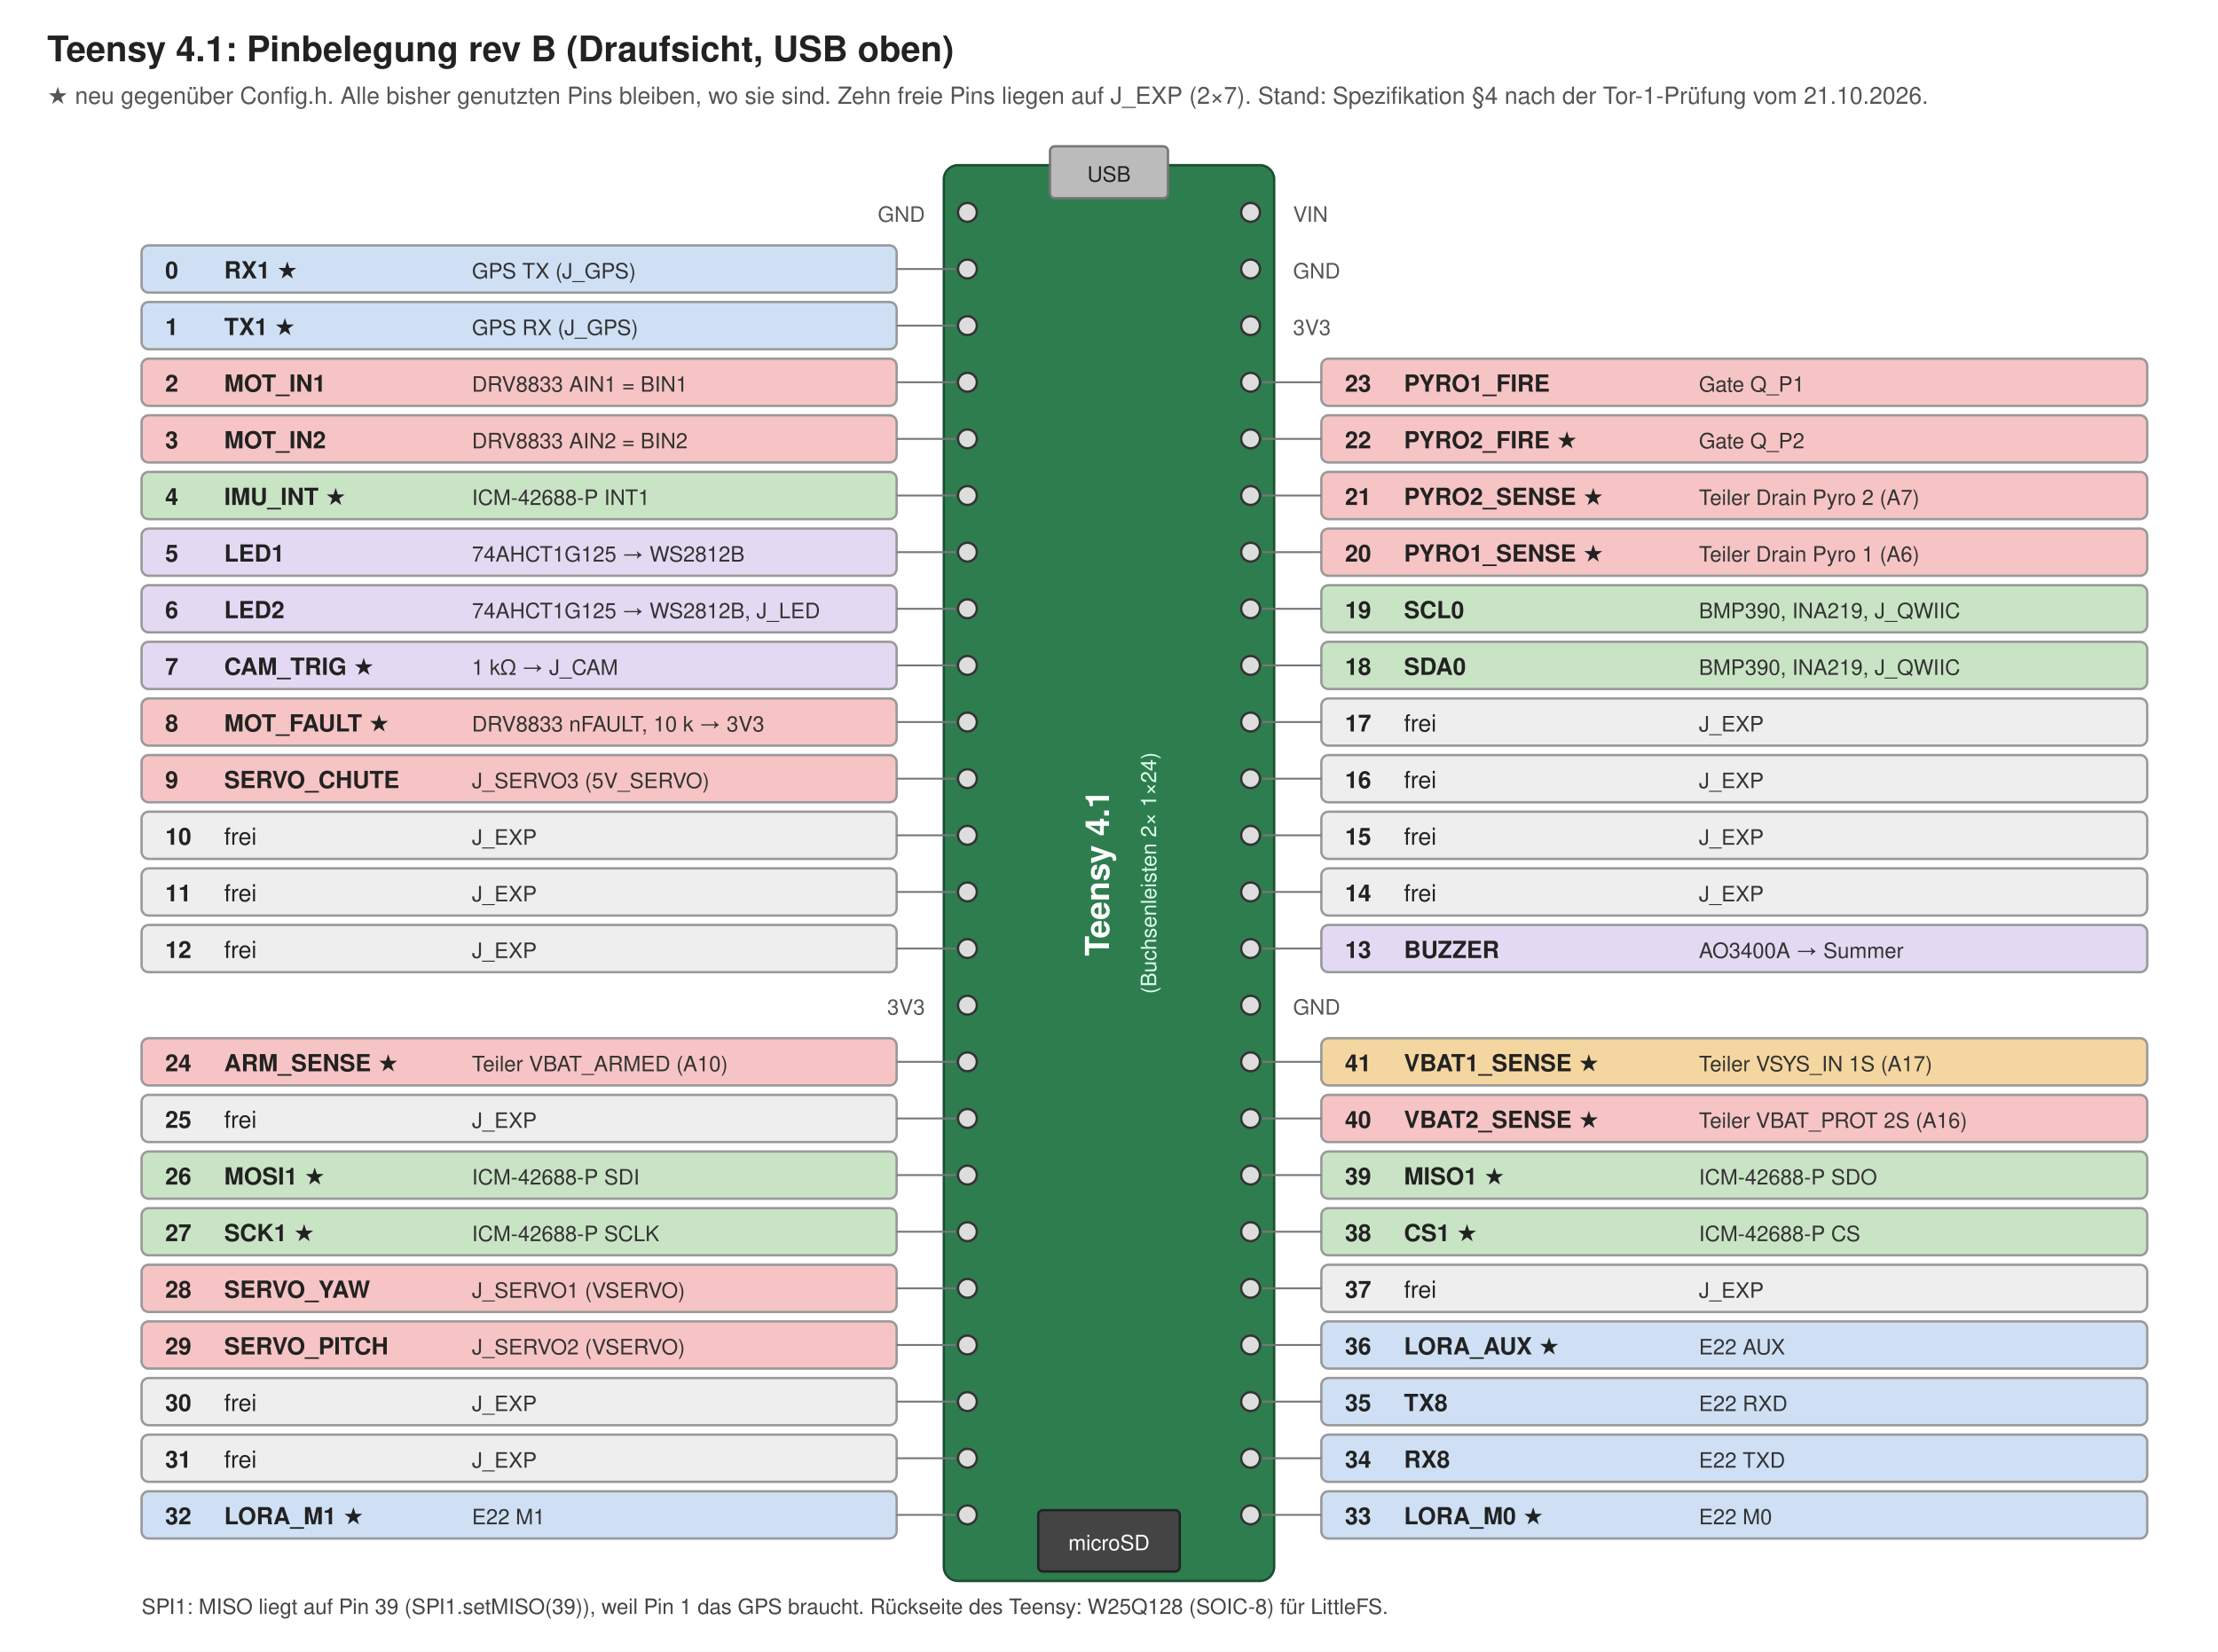
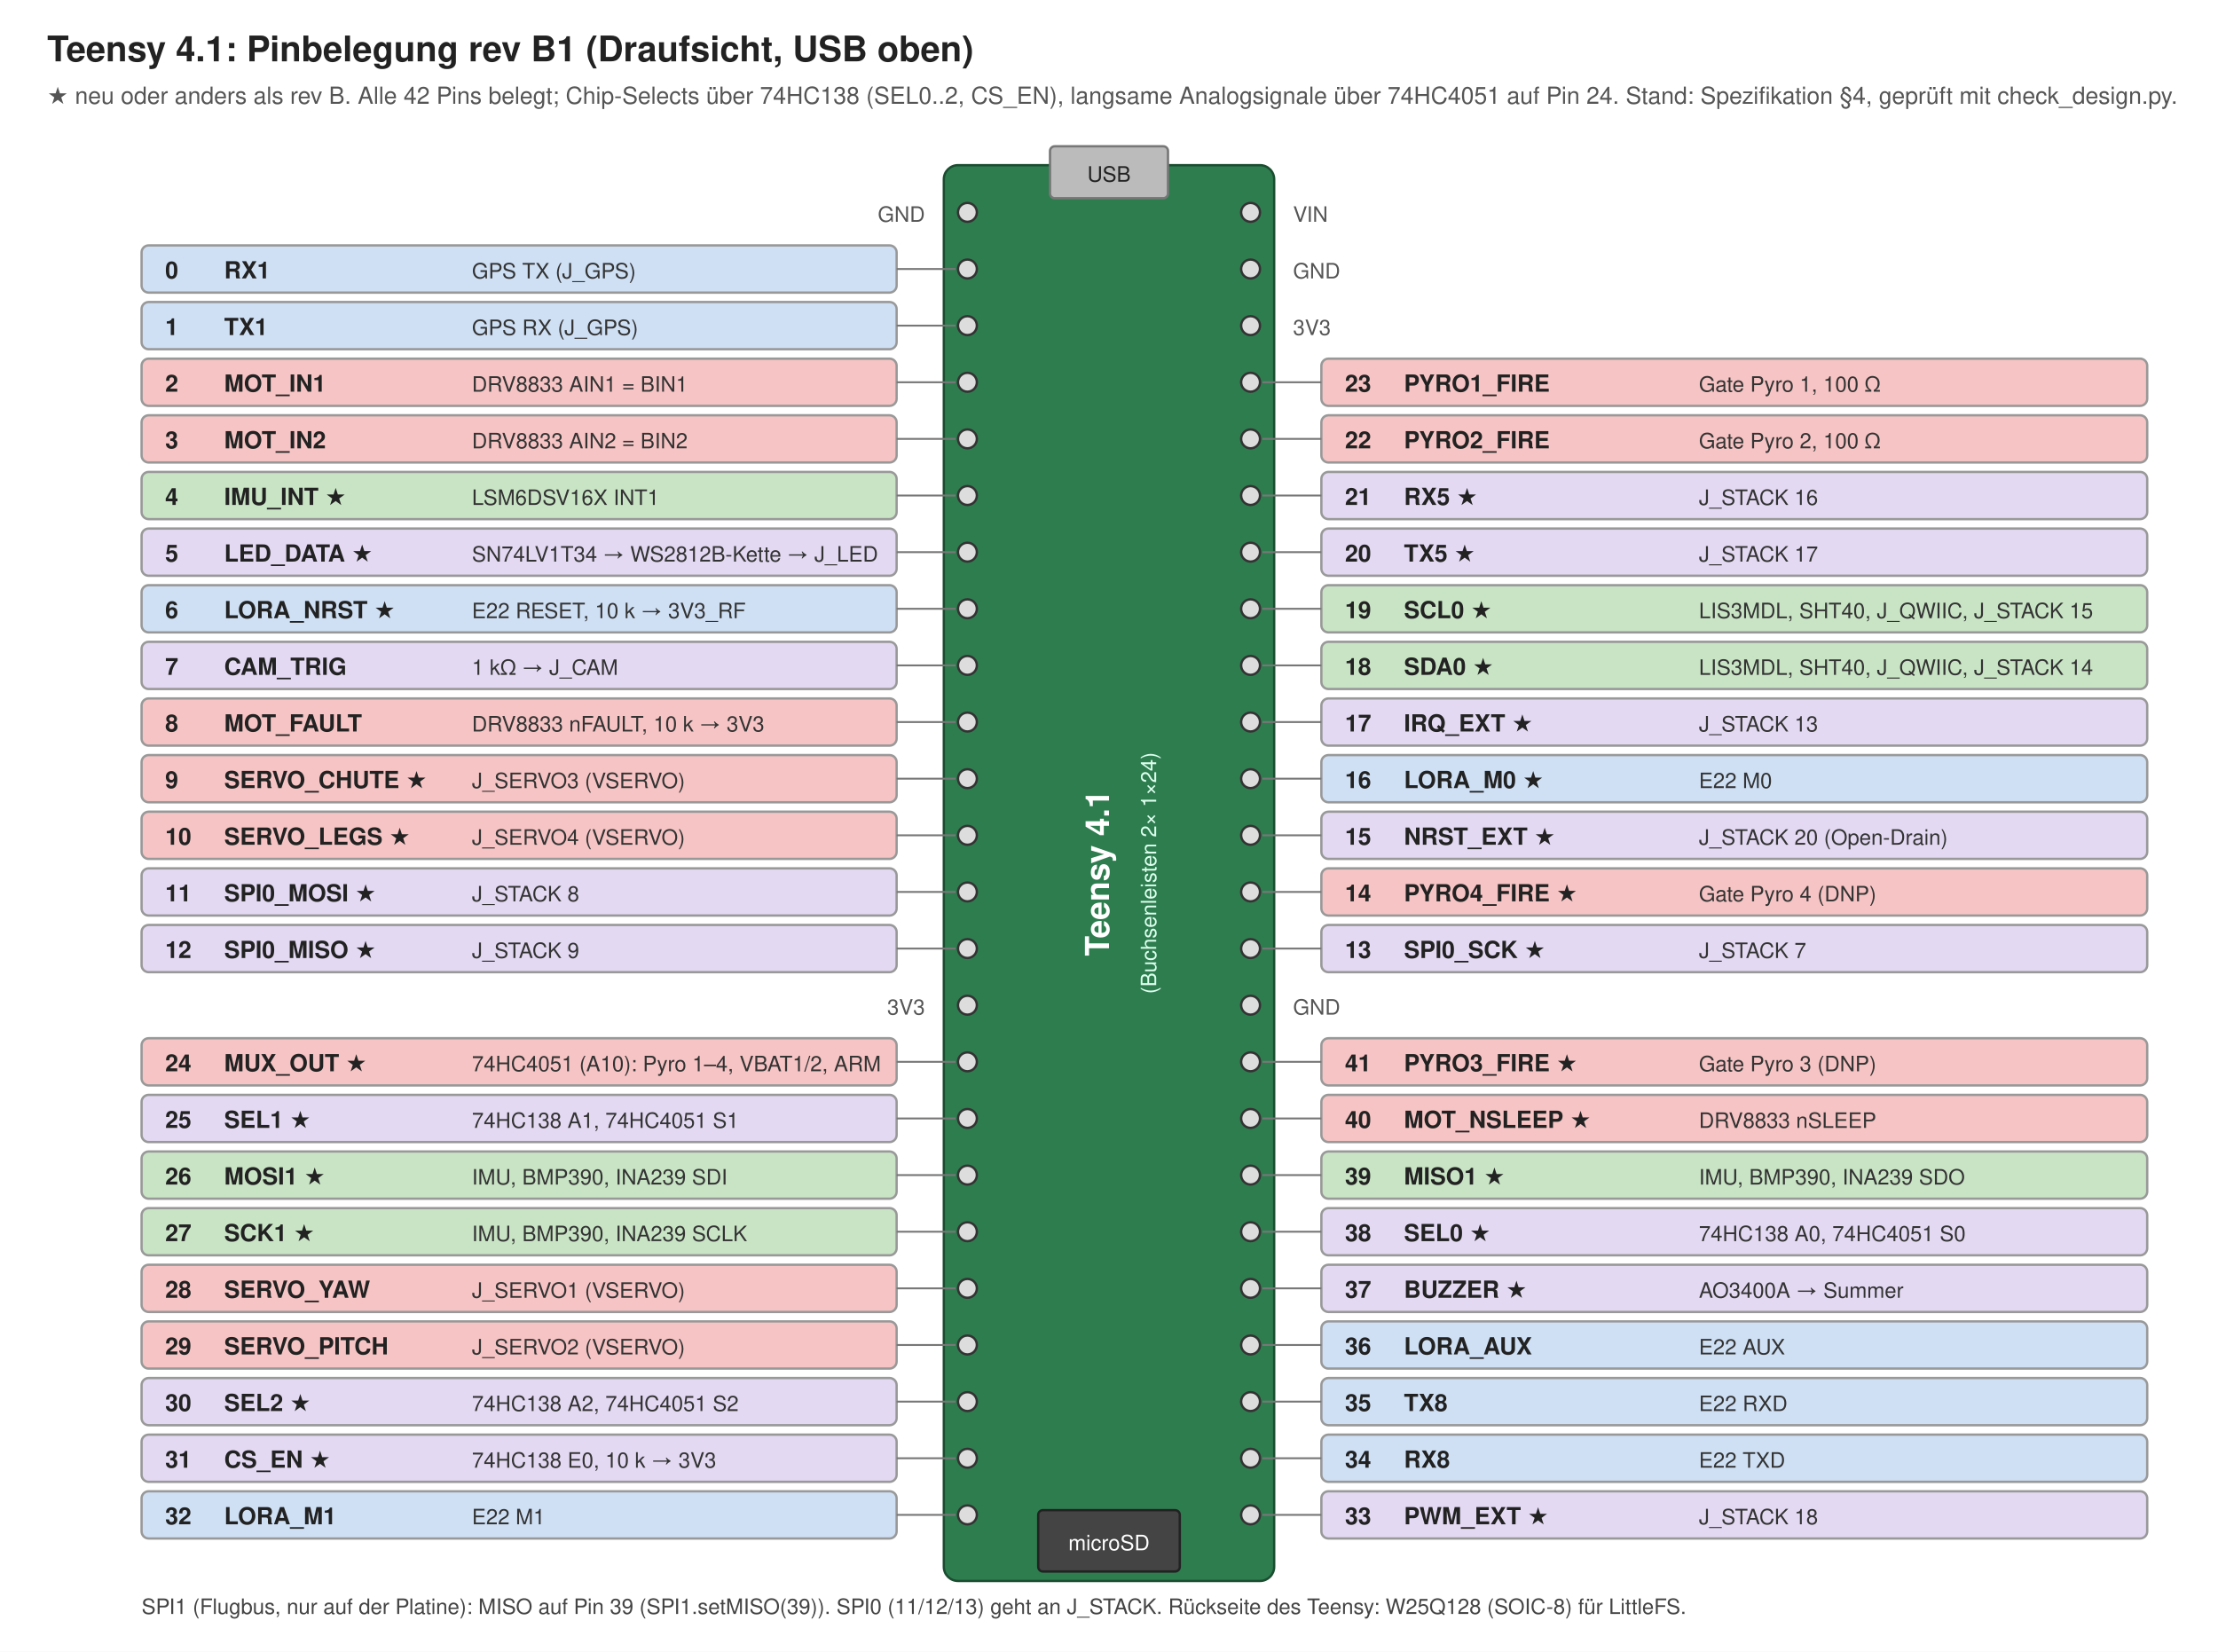
<svg xmlns="http://www.w3.org/2000/svg" width="940" height="700" viewBox="0 0 940 700" font-family="Helvetica,Arial,sans-serif">
  <defs>
    <marker id="arr" markerWidth="8" markerHeight="8" refX="7" refY="4" orient="auto">
      <path d="M0,0 L8,4 L0,8 z" fill="#333" />
    </marker>
    <marker id="arrg" markerWidth="8" markerHeight="8" refX="7" refY="4" orient="auto">
      <path d="M0,0 L8,4 L0,8 z" fill="#888" />
    </marker>
  </defs>
  <rect width="100%" height="100%" fill="white" />
-   <text x="20" y="26" font-size="15" font-weight="bold" text-anchor="start" fill="#222">Teensy 4.1: Pinbelegung rev B (Draufsicht, USB oben)</text>
-   <text x="20" y="44" font-size="10" text-anchor="start" fill="#555">★ neu gegenüber Config.h. Alle bisher genutzten Pins bleiben, wo sie sind. Zehn freie Pins liegen auf J_EXP (2×7). Stand: Spezifikation §4 nach der Tor-1-Prüfung vom 21.10.2026.</text>
+   <text x="20" y="26" font-size="15" font-weight="bold" text-anchor="start" fill="#222">Teensy 4.1: Pinbelegung rev B1 (Draufsicht, USB oben)</text>
+   <text x="20" y="44" font-size="10" text-anchor="start" fill="#555">★ neu oder anders als rev B. Alle 42 Pins belegt; Chip-Selects über 74HC138 (SEL0..2, CS_EN), langsame Analogsignale über 74HC4051 auf Pin 24. Stand: Spezifikation §4, geprüft mit check_design.py.</text>
  <rect x="400" y="70" width="140" height="600" rx="6" fill="#2e7d4f" stroke="#1b4d30" stroke-width="1" />
  <rect x="445" y="62" width="50" height="22" rx="2" fill="#bbb" stroke="#777" stroke-width="1" />
  <text x="470" y="77" font-size="9" text-anchor="middle" fill="#222">USB</text>
  <rect x="440" y="640" width="60" height="26" rx="2" fill="#444" stroke="#222" stroke-width="1" />
  <text x="470" y="657" font-size="9" text-anchor="middle" fill="white">microSD</text>
  <text x="470" y="370" font-size="14" font-weight="bold" text-anchor="middle" fill="white" transform="rotate(-90 470 370)">Teensy 4.1</text>
  <text x="490" y="370" font-size="9" text-anchor="middle" fill="#dfe" transform="rotate(-90 490 370)">(Buchsenleisten 2× 1×24)</text>
  <circle cx="410" cy="90.0" r="4" fill="#ddd" stroke="#333" stroke-width="1" />
  <text x="392" y="94.0" font-size="9" text-anchor="end" fill="#555">GND</text>
  <circle cx="530" cy="90.0" r="4" fill="#ddd" stroke="#333" stroke-width="1" />
  <text x="548" y="94.0" font-size="9" text-anchor="start" fill="#555">VIN</text>
  <circle cx="410" cy="114.0" r="4" fill="#ddd" stroke="#333" stroke-width="1" />
  <rect x="60" y="104.0" width="320" height="20" rx="3" fill="#cfe0f5" stroke="#999" stroke-width="1" />
  <text x="70" y="118.0" font-size="10" font-weight="bold" text-anchor="start" fill="#222">0</text>
-   <text x="95" y="118.0" font-size="10" font-weight="bold" text-anchor="start" fill="#222">RX1 ★</text>
+   <text x="95" y="118.0" font-size="10" font-weight="bold" text-anchor="start" fill="#222">RX1</text>
  <text x="200" y="118.0" font-size="9" text-anchor="start" fill="#333">GPS TX (J_GPS)</text>
  <path d="M380,114.0 L405,114.0" fill="none" stroke="#777" stroke-width="0.8" />
  <circle cx="530" cy="114.0" r="4" fill="#ddd" stroke="#333" stroke-width="1" />
  <text x="548" y="118.0" font-size="9" text-anchor="start" fill="#555">GND</text>
  <circle cx="410" cy="138.0" r="4" fill="#ddd" stroke="#333" stroke-width="1" />
  <rect x="60" y="128.0" width="320" height="20" rx="3" fill="#cfe0f5" stroke="#999" stroke-width="1" />
  <text x="70" y="142.0" font-size="10" font-weight="bold" text-anchor="start" fill="#222">1</text>
-   <text x="95" y="142.0" font-size="10" font-weight="bold" text-anchor="start" fill="#222">TX1 ★</text>
+   <text x="95" y="142.0" font-size="10" font-weight="bold" text-anchor="start" fill="#222">TX1</text>
  <text x="200" y="142.0" font-size="9" text-anchor="start" fill="#333">GPS RX (J_GPS)</text>
  <path d="M380,138.0 L405,138.0" fill="none" stroke="#777" stroke-width="0.8" />
  <circle cx="530" cy="138.0" r="4" fill="#ddd" stroke="#333" stroke-width="1" />
  <text x="548" y="142.0" font-size="9" text-anchor="start" fill="#555">3V3</text>
  <circle cx="410" cy="162.0" r="4" fill="#ddd" stroke="#333" stroke-width="1" />
  <rect x="60" y="152.0" width="320" height="20" rx="3" fill="#f6c4c4" stroke="#999" stroke-width="1" />
  <text x="70" y="166.0" font-size="10" font-weight="bold" text-anchor="start" fill="#222">2</text>
  <text x="95" y="166.0" font-size="10" font-weight="bold" text-anchor="start" fill="#222">MOT_IN1</text>
  <text x="200" y="166.0" font-size="9" text-anchor="start" fill="#333">DRV8833 AIN1 = BIN1</text>
  <path d="M380,162.0 L405,162.0" fill="none" stroke="#777" stroke-width="0.8" />
  <circle cx="530" cy="162.0" r="4" fill="#ddd" stroke="#333" stroke-width="1" />
  <rect x="560" y="152.0" width="350" height="20" rx="3" fill="#f6c4c4" stroke="#999" stroke-width="1" />
  <text x="570" y="166.0" font-size="10" font-weight="bold" text-anchor="start" fill="#222">23</text>
  <text x="595" y="166.0" font-size="10" font-weight="bold" text-anchor="start" fill="#222">PYRO1_FIRE</text>
-   <text x="720" y="166.0" font-size="9" text-anchor="start" fill="#333">Gate Q_P1</text>
+   <text x="720" y="166.0" font-size="9" text-anchor="start" fill="#333">Gate Pyro 1, 100 Ω</text>
  <path d="M535,162.0 L560,162.0" fill="none" stroke="#777" stroke-width="0.8" />
  <circle cx="410" cy="186.0" r="4" fill="#ddd" stroke="#333" stroke-width="1" />
  <rect x="60" y="176.0" width="320" height="20" rx="3" fill="#f6c4c4" stroke="#999" stroke-width="1" />
  <text x="70" y="190.0" font-size="10" font-weight="bold" text-anchor="start" fill="#222">3</text>
  <text x="95" y="190.0" font-size="10" font-weight="bold" text-anchor="start" fill="#222">MOT_IN2</text>
  <text x="200" y="190.0" font-size="9" text-anchor="start" fill="#333">DRV8833 AIN2 = BIN2</text>
  <path d="M380,186.0 L405,186.0" fill="none" stroke="#777" stroke-width="0.8" />
  <circle cx="530" cy="186.0" r="4" fill="#ddd" stroke="#333" stroke-width="1" />
  <rect x="560" y="176.0" width="350" height="20" rx="3" fill="#f6c4c4" stroke="#999" stroke-width="1" />
  <text x="570" y="190.0" font-size="10" font-weight="bold" text-anchor="start" fill="#222">22</text>
-   <text x="595" y="190.0" font-size="10" font-weight="bold" text-anchor="start" fill="#222">PYRO2_FIRE ★</text>
-   <text x="720" y="190.0" font-size="9" text-anchor="start" fill="#333">Gate Q_P2</text>
+   <text x="595" y="190.0" font-size="10" font-weight="bold" text-anchor="start" fill="#222">PYRO2_FIRE</text>
+   <text x="720" y="190.0" font-size="9" text-anchor="start" fill="#333">Gate Pyro 2, 100 Ω</text>
  <path d="M535,186.0 L560,186.0" fill="none" stroke="#777" stroke-width="0.8" />
  <circle cx="410" cy="210.0" r="4" fill="#ddd" stroke="#333" stroke-width="1" />
  <rect x="60" y="200.0" width="320" height="20" rx="3" fill="#c9e4c5" stroke="#999" stroke-width="1" />
  <text x="70" y="214.0" font-size="10" font-weight="bold" text-anchor="start" fill="#222">4</text>
  <text x="95" y="214.0" font-size="10" font-weight="bold" text-anchor="start" fill="#222">IMU_INT ★</text>
-   <text x="200" y="214.0" font-size="9" text-anchor="start" fill="#333">ICM-42688-P INT1</text>
+   <text x="200" y="214.0" font-size="9" text-anchor="start" fill="#333">LSM6DSV16X INT1</text>
  <path d="M380,210.0 L405,210.0" fill="none" stroke="#777" stroke-width="0.8" />
  <circle cx="530" cy="210.0" r="4" fill="#ddd" stroke="#333" stroke-width="1" />
-   <rect x="560" y="200.0" width="350" height="20" rx="3" fill="#f6c4c4" stroke="#999" stroke-width="1" />
+   <rect x="560" y="200.0" width="350" height="20" rx="3" fill="#e3d9f2" stroke="#999" stroke-width="1" />
  <text x="570" y="214.0" font-size="10" font-weight="bold" text-anchor="start" fill="#222">21</text>
-   <text x="595" y="214.0" font-size="10" font-weight="bold" text-anchor="start" fill="#222">PYRO2_SENSE ★</text>
-   <text x="720" y="214.0" font-size="9" text-anchor="start" fill="#333">Teiler Drain Pyro 2 (A7)</text>
+   <text x="595" y="214.0" font-size="10" font-weight="bold" text-anchor="start" fill="#222">RX5 ★</text>
+   <text x="720" y="214.0" font-size="9" text-anchor="start" fill="#333">J_STACK 16</text>
  <path d="M535,210.0 L560,210.0" fill="none" stroke="#777" stroke-width="0.8" />
  <circle cx="410" cy="234.0" r="4" fill="#ddd" stroke="#333" stroke-width="1" />
  <rect x="60" y="224.0" width="320" height="20" rx="3" fill="#e3d9f2" stroke="#999" stroke-width="1" />
  <text x="70" y="238.0" font-size="10" font-weight="bold" text-anchor="start" fill="#222">5</text>
-   <text x="95" y="238.0" font-size="10" font-weight="bold" text-anchor="start" fill="#222">LED1</text>
-   <text x="200" y="238.0" font-size="9" text-anchor="start" fill="#333">74AHCT1G125 → WS2812B</text>
+   <text x="95" y="238.0" font-size="10" font-weight="bold" text-anchor="start" fill="#222">LED_DATA ★</text>
+   <text x="200" y="238.0" font-size="9" text-anchor="start" fill="#333">SN74LV1T34 → WS2812B-Kette → J_LED</text>
  <path d="M380,234.0 L405,234.0" fill="none" stroke="#777" stroke-width="0.8" />
  <circle cx="530" cy="234.0" r="4" fill="#ddd" stroke="#333" stroke-width="1" />
-   <rect x="560" y="224.0" width="350" height="20" rx="3" fill="#f6c4c4" stroke="#999" stroke-width="1" />
+   <rect x="560" y="224.0" width="350" height="20" rx="3" fill="#e3d9f2" stroke="#999" stroke-width="1" />
  <text x="570" y="238.0" font-size="10" font-weight="bold" text-anchor="start" fill="#222">20</text>
-   <text x="595" y="238.0" font-size="10" font-weight="bold" text-anchor="start" fill="#222">PYRO1_SENSE ★</text>
-   <text x="720" y="238.0" font-size="9" text-anchor="start" fill="#333">Teiler Drain Pyro 1 (A6)</text>
+   <text x="595" y="238.0" font-size="10" font-weight="bold" text-anchor="start" fill="#222">TX5 ★</text>
+   <text x="720" y="238.0" font-size="9" text-anchor="start" fill="#333">J_STACK 17</text>
  <path d="M535,234.0 L560,234.0" fill="none" stroke="#777" stroke-width="0.8" />
  <circle cx="410" cy="258.0" r="4" fill="#ddd" stroke="#333" stroke-width="1" />
-   <rect x="60" y="248.0" width="320" height="20" rx="3" fill="#e3d9f2" stroke="#999" stroke-width="1" />
+   <rect x="60" y="248.0" width="320" height="20" rx="3" fill="#cfe0f5" stroke="#999" stroke-width="1" />
  <text x="70" y="262.0" font-size="10" font-weight="bold" text-anchor="start" fill="#222">6</text>
-   <text x="95" y="262.0" font-size="10" font-weight="bold" text-anchor="start" fill="#222">LED2</text>
-   <text x="200" y="262.0" font-size="9" text-anchor="start" fill="#333">74AHCT1G125 → WS2812B, J_LED</text>
+   <text x="95" y="262.0" font-size="10" font-weight="bold" text-anchor="start" fill="#222">LORA_NRST ★</text>
+   <text x="200" y="262.0" font-size="9" text-anchor="start" fill="#333">E22 RESET, 10 k → 3V3_RF</text>
  <path d="M380,258.0 L405,258.0" fill="none" stroke="#777" stroke-width="0.8" />
  <circle cx="530" cy="258.0" r="4" fill="#ddd" stroke="#333" stroke-width="1" />
  <rect x="560" y="248.0" width="350" height="20" rx="3" fill="#c9e4c5" stroke="#999" stroke-width="1" />
  <text x="570" y="262.0" font-size="10" font-weight="bold" text-anchor="start" fill="#222">19</text>
-   <text x="595" y="262.0" font-size="10" font-weight="bold" text-anchor="start" fill="#222">SCL0</text>
-   <text x="720" y="262.0" font-size="9" text-anchor="start" fill="#333">BMP390, INA219, J_QWIIC</text>
+   <text x="595" y="262.0" font-size="10" font-weight="bold" text-anchor="start" fill="#222">SCL0 ★</text>
+   <text x="720" y="262.0" font-size="9" text-anchor="start" fill="#333">LIS3MDL, SHT40, J_QWIIC, J_STACK 15</text>
  <path d="M535,258.0 L560,258.0" fill="none" stroke="#777" stroke-width="0.8" />
  <circle cx="410" cy="282.0" r="4" fill="#ddd" stroke="#333" stroke-width="1" />
  <rect x="60" y="272.0" width="320" height="20" rx="3" fill="#e3d9f2" stroke="#999" stroke-width="1" />
  <text x="70" y="286.0" font-size="10" font-weight="bold" text-anchor="start" fill="#222">7</text>
-   <text x="95" y="286.0" font-size="10" font-weight="bold" text-anchor="start" fill="#222">CAM_TRIG ★</text>
+   <text x="95" y="286.0" font-size="10" font-weight="bold" text-anchor="start" fill="#222">CAM_TRIG</text>
  <text x="200" y="286.0" font-size="9" text-anchor="start" fill="#333">1 kΩ → J_CAM</text>
  <path d="M380,282.0 L405,282.0" fill="none" stroke="#777" stroke-width="0.8" />
  <circle cx="530" cy="282.0" r="4" fill="#ddd" stroke="#333" stroke-width="1" />
  <rect x="560" y="272.0" width="350" height="20" rx="3" fill="#c9e4c5" stroke="#999" stroke-width="1" />
  <text x="570" y="286.0" font-size="10" font-weight="bold" text-anchor="start" fill="#222">18</text>
-   <text x="595" y="286.0" font-size="10" font-weight="bold" text-anchor="start" fill="#222">SDA0</text>
-   <text x="720" y="286.0" font-size="9" text-anchor="start" fill="#333">BMP390, INA219, J_QWIIC</text>
+   <text x="595" y="286.0" font-size="10" font-weight="bold" text-anchor="start" fill="#222">SDA0 ★</text>
+   <text x="720" y="286.0" font-size="9" text-anchor="start" fill="#333">LIS3MDL, SHT40, J_QWIIC, J_STACK 14</text>
  <path d="M535,282.0 L560,282.0" fill="none" stroke="#777" stroke-width="0.8" />
  <circle cx="410" cy="306.0" r="4" fill="#ddd" stroke="#333" stroke-width="1" />
  <rect x="60" y="296.0" width="320" height="20" rx="3" fill="#f6c4c4" stroke="#999" stroke-width="1" />
  <text x="70" y="310.0" font-size="10" font-weight="bold" text-anchor="start" fill="#222">8</text>
-   <text x="95" y="310.0" font-size="10" font-weight="bold" text-anchor="start" fill="#222">MOT_FAULT ★</text>
+   <text x="95" y="310.0" font-size="10" font-weight="bold" text-anchor="start" fill="#222">MOT_FAULT</text>
  <text x="200" y="310.0" font-size="9" text-anchor="start" fill="#333">DRV8833 nFAULT, 10 k → 3V3</text>
  <path d="M380,306.0 L405,306.0" fill="none" stroke="#777" stroke-width="0.8" />
  <circle cx="530" cy="306.0" r="4" fill="#ddd" stroke="#333" stroke-width="1" />
-   <rect x="560" y="296.0" width="350" height="20" rx="3" fill="#eee" stroke="#999" stroke-width="1" />
+   <rect x="560" y="296.0" width="350" height="20" rx="3" fill="#e3d9f2" stroke="#999" stroke-width="1" />
  <text x="570" y="310.0" font-size="10" font-weight="bold" text-anchor="start" fill="#222">17</text>
-   <text x="595" y="310.0" font-size="10" text-anchor="start" fill="#222">frei</text>
-   <text x="720" y="310.0" font-size="9" text-anchor="start" fill="#333">J_EXP</text>
+   <text x="595" y="310.0" font-size="10" font-weight="bold" text-anchor="start" fill="#222">IRQ_EXT ★</text>
+   <text x="720" y="310.0" font-size="9" text-anchor="start" fill="#333">J_STACK 13</text>
  <path d="M535,306.0 L560,306.0" fill="none" stroke="#777" stroke-width="0.8" />
  <circle cx="410" cy="330.0" r="4" fill="#ddd" stroke="#333" stroke-width="1" />
  <rect x="60" y="320.0" width="320" height="20" rx="3" fill="#f6c4c4" stroke="#999" stroke-width="1" />
  <text x="70" y="334.0" font-size="10" font-weight="bold" text-anchor="start" fill="#222">9</text>
-   <text x="95" y="334.0" font-size="10" font-weight="bold" text-anchor="start" fill="#222">SERVO_CHUTE</text>
-   <text x="200" y="334.0" font-size="9" text-anchor="start" fill="#333">J_SERVO3 (5V_SERVO)</text>
+   <text x="95" y="334.0" font-size="10" font-weight="bold" text-anchor="start" fill="#222">SERVO_CHUTE ★</text>
+   <text x="200" y="334.0" font-size="9" text-anchor="start" fill="#333">J_SERVO3 (VSERVO)</text>
  <path d="M380,330.0 L405,330.0" fill="none" stroke="#777" stroke-width="0.8" />
  <circle cx="530" cy="330.0" r="4" fill="#ddd" stroke="#333" stroke-width="1" />
-   <rect x="560" y="320.0" width="350" height="20" rx="3" fill="#eee" stroke="#999" stroke-width="1" />
+   <rect x="560" y="320.0" width="350" height="20" rx="3" fill="#cfe0f5" stroke="#999" stroke-width="1" />
  <text x="570" y="334.0" font-size="10" font-weight="bold" text-anchor="start" fill="#222">16</text>
-   <text x="595" y="334.0" font-size="10" text-anchor="start" fill="#222">frei</text>
-   <text x="720" y="334.0" font-size="9" text-anchor="start" fill="#333">J_EXP</text>
+   <text x="595" y="334.0" font-size="10" font-weight="bold" text-anchor="start" fill="#222">LORA_M0 ★</text>
+   <text x="720" y="334.0" font-size="9" text-anchor="start" fill="#333">E22 M0</text>
  <path d="M535,330.0 L560,330.0" fill="none" stroke="#777" stroke-width="0.8" />
  <circle cx="410" cy="354.0" r="4" fill="#ddd" stroke="#333" stroke-width="1" />
-   <rect x="60" y="344.0" width="320" height="20" rx="3" fill="#eee" stroke="#999" stroke-width="1" />
+   <rect x="60" y="344.0" width="320" height="20" rx="3" fill="#f6c4c4" stroke="#999" stroke-width="1" />
  <text x="70" y="358.0" font-size="10" font-weight="bold" text-anchor="start" fill="#222">10</text>
-   <text x="95" y="358.0" font-size="10" text-anchor="start" fill="#222">frei</text>
-   <text x="200" y="358.0" font-size="9" text-anchor="start" fill="#333">J_EXP</text>
+   <text x="95" y="358.0" font-size="10" font-weight="bold" text-anchor="start" fill="#222">SERVO_LEGS ★</text>
+   <text x="200" y="358.0" font-size="9" text-anchor="start" fill="#333">J_SERVO4 (VSERVO)</text>
  <path d="M380,354.0 L405,354.0" fill="none" stroke="#777" stroke-width="0.8" />
  <circle cx="530" cy="354.0" r="4" fill="#ddd" stroke="#333" stroke-width="1" />
-   <rect x="560" y="344.0" width="350" height="20" rx="3" fill="#eee" stroke="#999" stroke-width="1" />
+   <rect x="560" y="344.0" width="350" height="20" rx="3" fill="#e3d9f2" stroke="#999" stroke-width="1" />
  <text x="570" y="358.0" font-size="10" font-weight="bold" text-anchor="start" fill="#222">15</text>
-   <text x="595" y="358.0" font-size="10" text-anchor="start" fill="#222">frei</text>
-   <text x="720" y="358.0" font-size="9" text-anchor="start" fill="#333">J_EXP</text>
+   <text x="595" y="358.0" font-size="10" font-weight="bold" text-anchor="start" fill="#222">NRST_EXT ★</text>
+   <text x="720" y="358.0" font-size="9" text-anchor="start" fill="#333">J_STACK 20 (Open-Drain)</text>
  <path d="M535,354.0 L560,354.0" fill="none" stroke="#777" stroke-width="0.8" />
  <circle cx="410" cy="378.0" r="4" fill="#ddd" stroke="#333" stroke-width="1" />
-   <rect x="60" y="368.0" width="320" height="20" rx="3" fill="#eee" stroke="#999" stroke-width="1" />
+   <rect x="60" y="368.0" width="320" height="20" rx="3" fill="#e3d9f2" stroke="#999" stroke-width="1" />
  <text x="70" y="382.0" font-size="10" font-weight="bold" text-anchor="start" fill="#222">11</text>
-   <text x="95" y="382.0" font-size="10" text-anchor="start" fill="#222">frei</text>
-   <text x="200" y="382.0" font-size="9" text-anchor="start" fill="#333">J_EXP</text>
+   <text x="95" y="382.0" font-size="10" font-weight="bold" text-anchor="start" fill="#222">SPI0_MOSI ★</text>
+   <text x="200" y="382.0" font-size="9" text-anchor="start" fill="#333">J_STACK 8</text>
  <path d="M380,378.0 L405,378.0" fill="none" stroke="#777" stroke-width="0.8" />
  <circle cx="530" cy="378.0" r="4" fill="#ddd" stroke="#333" stroke-width="1" />
-   <rect x="560" y="368.0" width="350" height="20" rx="3" fill="#eee" stroke="#999" stroke-width="1" />
+   <rect x="560" y="368.0" width="350" height="20" rx="3" fill="#f6c4c4" stroke="#999" stroke-width="1" />
  <text x="570" y="382.0" font-size="10" font-weight="bold" text-anchor="start" fill="#222">14</text>
-   <text x="595" y="382.0" font-size="10" text-anchor="start" fill="#222">frei</text>
-   <text x="720" y="382.0" font-size="9" text-anchor="start" fill="#333">J_EXP</text>
+   <text x="595" y="382.0" font-size="10" font-weight="bold" text-anchor="start" fill="#222">PYRO4_FIRE ★</text>
+   <text x="720" y="382.0" font-size="9" text-anchor="start" fill="#333">Gate Pyro 4 (DNP)</text>
  <path d="M535,378.0 L560,378.0" fill="none" stroke="#777" stroke-width="0.8" />
  <circle cx="410" cy="402.0" r="4" fill="#ddd" stroke="#333" stroke-width="1" />
-   <rect x="60" y="392.0" width="320" height="20" rx="3" fill="#eee" stroke="#999" stroke-width="1" />
+   <rect x="60" y="392.0" width="320" height="20" rx="3" fill="#e3d9f2" stroke="#999" stroke-width="1" />
  <text x="70" y="406.0" font-size="10" font-weight="bold" text-anchor="start" fill="#222">12</text>
-   <text x="95" y="406.0" font-size="10" text-anchor="start" fill="#222">frei</text>
-   <text x="200" y="406.0" font-size="9" text-anchor="start" fill="#333">J_EXP</text>
+   <text x="95" y="406.0" font-size="10" font-weight="bold" text-anchor="start" fill="#222">SPI0_MISO ★</text>
+   <text x="200" y="406.0" font-size="9" text-anchor="start" fill="#333">J_STACK 9</text>
  <path d="M380,402.0 L405,402.0" fill="none" stroke="#777" stroke-width="0.8" />
  <circle cx="530" cy="402.0" r="4" fill="#ddd" stroke="#333" stroke-width="1" />
  <rect x="560" y="392.0" width="350" height="20" rx="3" fill="#e3d9f2" stroke="#999" stroke-width="1" />
  <text x="570" y="406.0" font-size="10" font-weight="bold" text-anchor="start" fill="#222">13</text>
-   <text x="595" y="406.0" font-size="10" font-weight="bold" text-anchor="start" fill="#222">BUZZER</text>
-   <text x="720" y="406.0" font-size="9" text-anchor="start" fill="#333">AO3400A → Summer</text>
+   <text x="595" y="406.0" font-size="10" font-weight="bold" text-anchor="start" fill="#222">SPI0_SCK ★</text>
+   <text x="720" y="406.0" font-size="9" text-anchor="start" fill="#333">J_STACK 7</text>
  <path d="M535,402.0 L560,402.0" fill="none" stroke="#777" stroke-width="0.8" />
  <circle cx="410" cy="426.0" r="4" fill="#ddd" stroke="#333" stroke-width="1" />
  <text x="392" y="430.0" font-size="9" text-anchor="end" fill="#555">3V3</text>
  <circle cx="530" cy="426.0" r="4" fill="#ddd" stroke="#333" stroke-width="1" />
  <text x="548" y="430.0" font-size="9" text-anchor="start" fill="#555">GND</text>
  <circle cx="410" cy="450.0" r="4" fill="#ddd" stroke="#333" stroke-width="1" />
  <rect x="60" y="440.0" width="320" height="20" rx="3" fill="#f6c4c4" stroke="#999" stroke-width="1" />
  <text x="70" y="454.0" font-size="10" font-weight="bold" text-anchor="start" fill="#222">24</text>
-   <text x="95" y="454.0" font-size="10" font-weight="bold" text-anchor="start" fill="#222">ARM_SENSE ★</text>
-   <text x="200" y="454.0" font-size="9" text-anchor="start" fill="#333">Teiler VBAT_ARMED (A10)</text>
+   <text x="95" y="454.0" font-size="10" font-weight="bold" text-anchor="start" fill="#222">MUX_OUT ★</text>
+   <text x="200" y="454.0" font-size="9" text-anchor="start" fill="#333">74HC4051 (A10): Pyro 1–4, VBAT1/2, ARM</text>
  <path d="M380,450.0 L405,450.0" fill="none" stroke="#777" stroke-width="0.8" />
  <circle cx="530" cy="450.0" r="4" fill="#ddd" stroke="#333" stroke-width="1" />
-   <rect x="560" y="440.0" width="350" height="20" rx="3" fill="#f4d6a0" stroke="#999" stroke-width="1" />
+   <rect x="560" y="440.0" width="350" height="20" rx="3" fill="#f6c4c4" stroke="#999" stroke-width="1" />
  <text x="570" y="454.0" font-size="10" font-weight="bold" text-anchor="start" fill="#222">41</text>
-   <text x="595" y="454.0" font-size="10" font-weight="bold" text-anchor="start" fill="#222">VBAT1_SENSE ★</text>
-   <text x="720" y="454.0" font-size="9" text-anchor="start" fill="#333">Teiler VSYS_IN 1S (A17)</text>
+   <text x="595" y="454.0" font-size="10" font-weight="bold" text-anchor="start" fill="#222">PYRO3_FIRE ★</text>
+   <text x="720" y="454.0" font-size="9" text-anchor="start" fill="#333">Gate Pyro 3 (DNP)</text>
  <path d="M535,450.0 L560,450.0" fill="none" stroke="#777" stroke-width="0.8" />
  <circle cx="410" cy="474.0" r="4" fill="#ddd" stroke="#333" stroke-width="1" />
-   <rect x="60" y="464.0" width="320" height="20" rx="3" fill="#eee" stroke="#999" stroke-width="1" />
+   <rect x="60" y="464.0" width="320" height="20" rx="3" fill="#e3d9f2" stroke="#999" stroke-width="1" />
  <text x="70" y="478.0" font-size="10" font-weight="bold" text-anchor="start" fill="#222">25</text>
-   <text x="95" y="478.0" font-size="10" text-anchor="start" fill="#222">frei</text>
-   <text x="200" y="478.0" font-size="9" text-anchor="start" fill="#333">J_EXP</text>
+   <text x="95" y="478.0" font-size="10" font-weight="bold" text-anchor="start" fill="#222">SEL1 ★</text>
+   <text x="200" y="478.0" font-size="9" text-anchor="start" fill="#333">74HC138 A1, 74HC4051 S1</text>
  <path d="M380,474.0 L405,474.0" fill="none" stroke="#777" stroke-width="0.8" />
  <circle cx="530" cy="474.0" r="4" fill="#ddd" stroke="#333" stroke-width="1" />
  <rect x="560" y="464.0" width="350" height="20" rx="3" fill="#f6c4c4" stroke="#999" stroke-width="1" />
  <text x="570" y="478.0" font-size="10" font-weight="bold" text-anchor="start" fill="#222">40</text>
-   <text x="595" y="478.0" font-size="10" font-weight="bold" text-anchor="start" fill="#222">VBAT2_SENSE ★</text>
-   <text x="720" y="478.0" font-size="9" text-anchor="start" fill="#333">Teiler VBAT_PROT 2S (A16)</text>
+   <text x="595" y="478.0" font-size="10" font-weight="bold" text-anchor="start" fill="#222">MOT_NSLEEP ★</text>
+   <text x="720" y="478.0" font-size="9" text-anchor="start" fill="#333">DRV8833 nSLEEP</text>
  <path d="M535,474.0 L560,474.0" fill="none" stroke="#777" stroke-width="0.8" />
  <circle cx="410" cy="498.0" r="4" fill="#ddd" stroke="#333" stroke-width="1" />
  <rect x="60" y="488.0" width="320" height="20" rx="3" fill="#c9e4c5" stroke="#999" stroke-width="1" />
  <text x="70" y="502.0" font-size="10" font-weight="bold" text-anchor="start" fill="#222">26</text>
  <text x="95" y="502.0" font-size="10" font-weight="bold" text-anchor="start" fill="#222">MOSI1 ★</text>
-   <text x="200" y="502.0" font-size="9" text-anchor="start" fill="#333">ICM-42688-P SDI</text>
+   <text x="200" y="502.0" font-size="9" text-anchor="start" fill="#333">IMU, BMP390, INA239 SDI</text>
  <path d="M380,498.0 L405,498.0" fill="none" stroke="#777" stroke-width="0.8" />
  <circle cx="530" cy="498.0" r="4" fill="#ddd" stroke="#333" stroke-width="1" />
  <rect x="560" y="488.0" width="350" height="20" rx="3" fill="#c9e4c5" stroke="#999" stroke-width="1" />
  <text x="570" y="502.0" font-size="10" font-weight="bold" text-anchor="start" fill="#222">39</text>
  <text x="595" y="502.0" font-size="10" font-weight="bold" text-anchor="start" fill="#222">MISO1 ★</text>
-   <text x="720" y="502.0" font-size="9" text-anchor="start" fill="#333">ICM-42688-P SDO</text>
+   <text x="720" y="502.0" font-size="9" text-anchor="start" fill="#333">IMU, BMP390, INA239 SDO</text>
  <path d="M535,498.0 L560,498.0" fill="none" stroke="#777" stroke-width="0.8" />
  <circle cx="410" cy="522.0" r="4" fill="#ddd" stroke="#333" stroke-width="1" />
  <rect x="60" y="512.0" width="320" height="20" rx="3" fill="#c9e4c5" stroke="#999" stroke-width="1" />
  <text x="70" y="526.0" font-size="10" font-weight="bold" text-anchor="start" fill="#222">27</text>
  <text x="95" y="526.0" font-size="10" font-weight="bold" text-anchor="start" fill="#222">SCK1 ★</text>
-   <text x="200" y="526.0" font-size="9" text-anchor="start" fill="#333">ICM-42688-P SCLK</text>
+   <text x="200" y="526.0" font-size="9" text-anchor="start" fill="#333">IMU, BMP390, INA239 SCLK</text>
  <path d="M380,522.0 L405,522.0" fill="none" stroke="#777" stroke-width="0.8" />
  <circle cx="530" cy="522.0" r="4" fill="#ddd" stroke="#333" stroke-width="1" />
-   <rect x="560" y="512.0" width="350" height="20" rx="3" fill="#c9e4c5" stroke="#999" stroke-width="1" />
+   <rect x="560" y="512.0" width="350" height="20" rx="3" fill="#e3d9f2" stroke="#999" stroke-width="1" />
  <text x="570" y="526.0" font-size="10" font-weight="bold" text-anchor="start" fill="#222">38</text>
-   <text x="595" y="526.0" font-size="10" font-weight="bold" text-anchor="start" fill="#222">CS1 ★</text>
-   <text x="720" y="526.0" font-size="9" text-anchor="start" fill="#333">ICM-42688-P CS</text>
+   <text x="595" y="526.0" font-size="10" font-weight="bold" text-anchor="start" fill="#222">SEL0 ★</text>
+   <text x="720" y="526.0" font-size="9" text-anchor="start" fill="#333">74HC138 A0, 74HC4051 S0</text>
  <path d="M535,522.0 L560,522.0" fill="none" stroke="#777" stroke-width="0.8" />
  <circle cx="410" cy="546.0" r="4" fill="#ddd" stroke="#333" stroke-width="1" />
  <rect x="60" y="536.0" width="320" height="20" rx="3" fill="#f6c4c4" stroke="#999" stroke-width="1" />
  <text x="70" y="550.0" font-size="10" font-weight="bold" text-anchor="start" fill="#222">28</text>
  <text x="95" y="550.0" font-size="10" font-weight="bold" text-anchor="start" fill="#222">SERVO_YAW</text>
  <text x="200" y="550.0" font-size="9" text-anchor="start" fill="#333">J_SERVO1 (VSERVO)</text>
  <path d="M380,546.0 L405,546.0" fill="none" stroke="#777" stroke-width="0.8" />
  <circle cx="530" cy="546.0" r="4" fill="#ddd" stroke="#333" stroke-width="1" />
-   <rect x="560" y="536.0" width="350" height="20" rx="3" fill="#eee" stroke="#999" stroke-width="1" />
+   <rect x="560" y="536.0" width="350" height="20" rx="3" fill="#e3d9f2" stroke="#999" stroke-width="1" />
  <text x="570" y="550.0" font-size="10" font-weight="bold" text-anchor="start" fill="#222">37</text>
-   <text x="595" y="550.0" font-size="10" text-anchor="start" fill="#222">frei</text>
-   <text x="720" y="550.0" font-size="9" text-anchor="start" fill="#333">J_EXP</text>
+   <text x="595" y="550.0" font-size="10" font-weight="bold" text-anchor="start" fill="#222">BUZZER ★</text>
+   <text x="720" y="550.0" font-size="9" text-anchor="start" fill="#333">AO3400A → Summer</text>
  <path d="M535,546.0 L560,546.0" fill="none" stroke="#777" stroke-width="0.8" />
  <circle cx="410" cy="570.0" r="4" fill="#ddd" stroke="#333" stroke-width="1" />
  <rect x="60" y="560.0" width="320" height="20" rx="3" fill="#f6c4c4" stroke="#999" stroke-width="1" />
  <text x="70" y="574.0" font-size="10" font-weight="bold" text-anchor="start" fill="#222">29</text>
  <text x="95" y="574.0" font-size="10" font-weight="bold" text-anchor="start" fill="#222">SERVO_PITCH</text>
  <text x="200" y="574.0" font-size="9" text-anchor="start" fill="#333">J_SERVO2 (VSERVO)</text>
  <path d="M380,570.0 L405,570.0" fill="none" stroke="#777" stroke-width="0.8" />
  <circle cx="530" cy="570.0" r="4" fill="#ddd" stroke="#333" stroke-width="1" />
  <rect x="560" y="560.0" width="350" height="20" rx="3" fill="#cfe0f5" stroke="#999" stroke-width="1" />
  <text x="570" y="574.0" font-size="10" font-weight="bold" text-anchor="start" fill="#222">36</text>
-   <text x="595" y="574.0" font-size="10" font-weight="bold" text-anchor="start" fill="#222">LORA_AUX ★</text>
+   <text x="595" y="574.0" font-size="10" font-weight="bold" text-anchor="start" fill="#222">LORA_AUX</text>
  <text x="720" y="574.0" font-size="9" text-anchor="start" fill="#333">E22 AUX</text>
  <path d="M535,570.0 L560,570.0" fill="none" stroke="#777" stroke-width="0.8" />
  <circle cx="410" cy="594.0" r="4" fill="#ddd" stroke="#333" stroke-width="1" />
-   <rect x="60" y="584.0" width="320" height="20" rx="3" fill="#eee" stroke="#999" stroke-width="1" />
+   <rect x="60" y="584.0" width="320" height="20" rx="3" fill="#e3d9f2" stroke="#999" stroke-width="1" />
  <text x="70" y="598.0" font-size="10" font-weight="bold" text-anchor="start" fill="#222">30</text>
-   <text x="95" y="598.0" font-size="10" text-anchor="start" fill="#222">frei</text>
-   <text x="200" y="598.0" font-size="9" text-anchor="start" fill="#333">J_EXP</text>
+   <text x="95" y="598.0" font-size="10" font-weight="bold" text-anchor="start" fill="#222">SEL2 ★</text>
+   <text x="200" y="598.0" font-size="9" text-anchor="start" fill="#333">74HC138 A2, 74HC4051 S2</text>
  <path d="M380,594.0 L405,594.0" fill="none" stroke="#777" stroke-width="0.8" />
  <circle cx="530" cy="594.0" r="4" fill="#ddd" stroke="#333" stroke-width="1" />
  <rect x="560" y="584.0" width="350" height="20" rx="3" fill="#cfe0f5" stroke="#999" stroke-width="1" />
  <text x="570" y="598.0" font-size="10" font-weight="bold" text-anchor="start" fill="#222">35</text>
  <text x="595" y="598.0" font-size="10" font-weight="bold" text-anchor="start" fill="#222">TX8</text>
  <text x="720" y="598.0" font-size="9" text-anchor="start" fill="#333">E22 RXD</text>
  <path d="M535,594.0 L560,594.0" fill="none" stroke="#777" stroke-width="0.8" />
  <circle cx="410" cy="618.0" r="4" fill="#ddd" stroke="#333" stroke-width="1" />
-   <rect x="60" y="608.0" width="320" height="20" rx="3" fill="#eee" stroke="#999" stroke-width="1" />
+   <rect x="60" y="608.0" width="320" height="20" rx="3" fill="#e3d9f2" stroke="#999" stroke-width="1" />
  <text x="70" y="622.0" font-size="10" font-weight="bold" text-anchor="start" fill="#222">31</text>
-   <text x="95" y="622.0" font-size="10" text-anchor="start" fill="#222">frei</text>
-   <text x="200" y="622.0" font-size="9" text-anchor="start" fill="#333">J_EXP</text>
+   <text x="95" y="622.0" font-size="10" font-weight="bold" text-anchor="start" fill="#222">CS_EN ★</text>
+   <text x="200" y="622.0" font-size="9" text-anchor="start" fill="#333">74HC138 E0, 10 k → 3V3</text>
  <path d="M380,618.0 L405,618.0" fill="none" stroke="#777" stroke-width="0.8" />
  <circle cx="530" cy="618.0" r="4" fill="#ddd" stroke="#333" stroke-width="1" />
  <rect x="560" y="608.0" width="350" height="20" rx="3" fill="#cfe0f5" stroke="#999" stroke-width="1" />
  <text x="570" y="622.0" font-size="10" font-weight="bold" text-anchor="start" fill="#222">34</text>
  <text x="595" y="622.0" font-size="10" font-weight="bold" text-anchor="start" fill="#222">RX8</text>
  <text x="720" y="622.0" font-size="9" text-anchor="start" fill="#333">E22 TXD</text>
  <path d="M535,618.0 L560,618.0" fill="none" stroke="#777" stroke-width="0.8" />
  <circle cx="410" cy="642.0" r="4" fill="#ddd" stroke="#333" stroke-width="1" />
  <rect x="60" y="632.0" width="320" height="20" rx="3" fill="#cfe0f5" stroke="#999" stroke-width="1" />
  <text x="70" y="646.0" font-size="10" font-weight="bold" text-anchor="start" fill="#222">32</text>
-   <text x="95" y="646.0" font-size="10" font-weight="bold" text-anchor="start" fill="#222">LORA_M1 ★</text>
+   <text x="95" y="646.0" font-size="10" font-weight="bold" text-anchor="start" fill="#222">LORA_M1</text>
  <text x="200" y="646.0" font-size="9" text-anchor="start" fill="#333">E22 M1</text>
  <path d="M380,642.0 L405,642.0" fill="none" stroke="#777" stroke-width="0.8" />
  <circle cx="530" cy="642.0" r="4" fill="#ddd" stroke="#333" stroke-width="1" />
-   <rect x="560" y="632.0" width="350" height="20" rx="3" fill="#cfe0f5" stroke="#999" stroke-width="1" />
+   <rect x="560" y="632.0" width="350" height="20" rx="3" fill="#e3d9f2" stroke="#999" stroke-width="1" />
  <text x="570" y="646.0" font-size="10" font-weight="bold" text-anchor="start" fill="#222">33</text>
-   <text x="595" y="646.0" font-size="10" font-weight="bold" text-anchor="start" fill="#222">LORA_M0 ★</text>
-   <text x="720" y="646.0" font-size="9" text-anchor="start" fill="#333">E22 M0</text>
+   <text x="595" y="646.0" font-size="10" font-weight="bold" text-anchor="start" fill="#222">PWM_EXT ★</text>
+   <text x="720" y="646.0" font-size="9" text-anchor="start" fill="#333">J_STACK 18</text>
  <path d="M535,642.0 L560,642.0" fill="none" stroke="#777" stroke-width="0.8" />
-   <text x="60" y="684" font-size="9" text-anchor="start" fill="#444">SPI1: MISO liegt auf Pin 39 (SPI1.setMISO(39)), weil Pin 1 das GPS braucht. Rückseite des Teensy: W25Q128 (SOIC-8) für LittleFS.</text>
+   <text x="60" y="684" font-size="9" text-anchor="start" fill="#444">SPI1 (Flugbus, nur auf der Platine): MISO auf Pin 39 (SPI1.setMISO(39)). SPI0 (11/12/13) geht an J_STACK. Rückseite des Teensy: W25Q128 (SOIC-8) für LittleFS.</text>
</svg>
